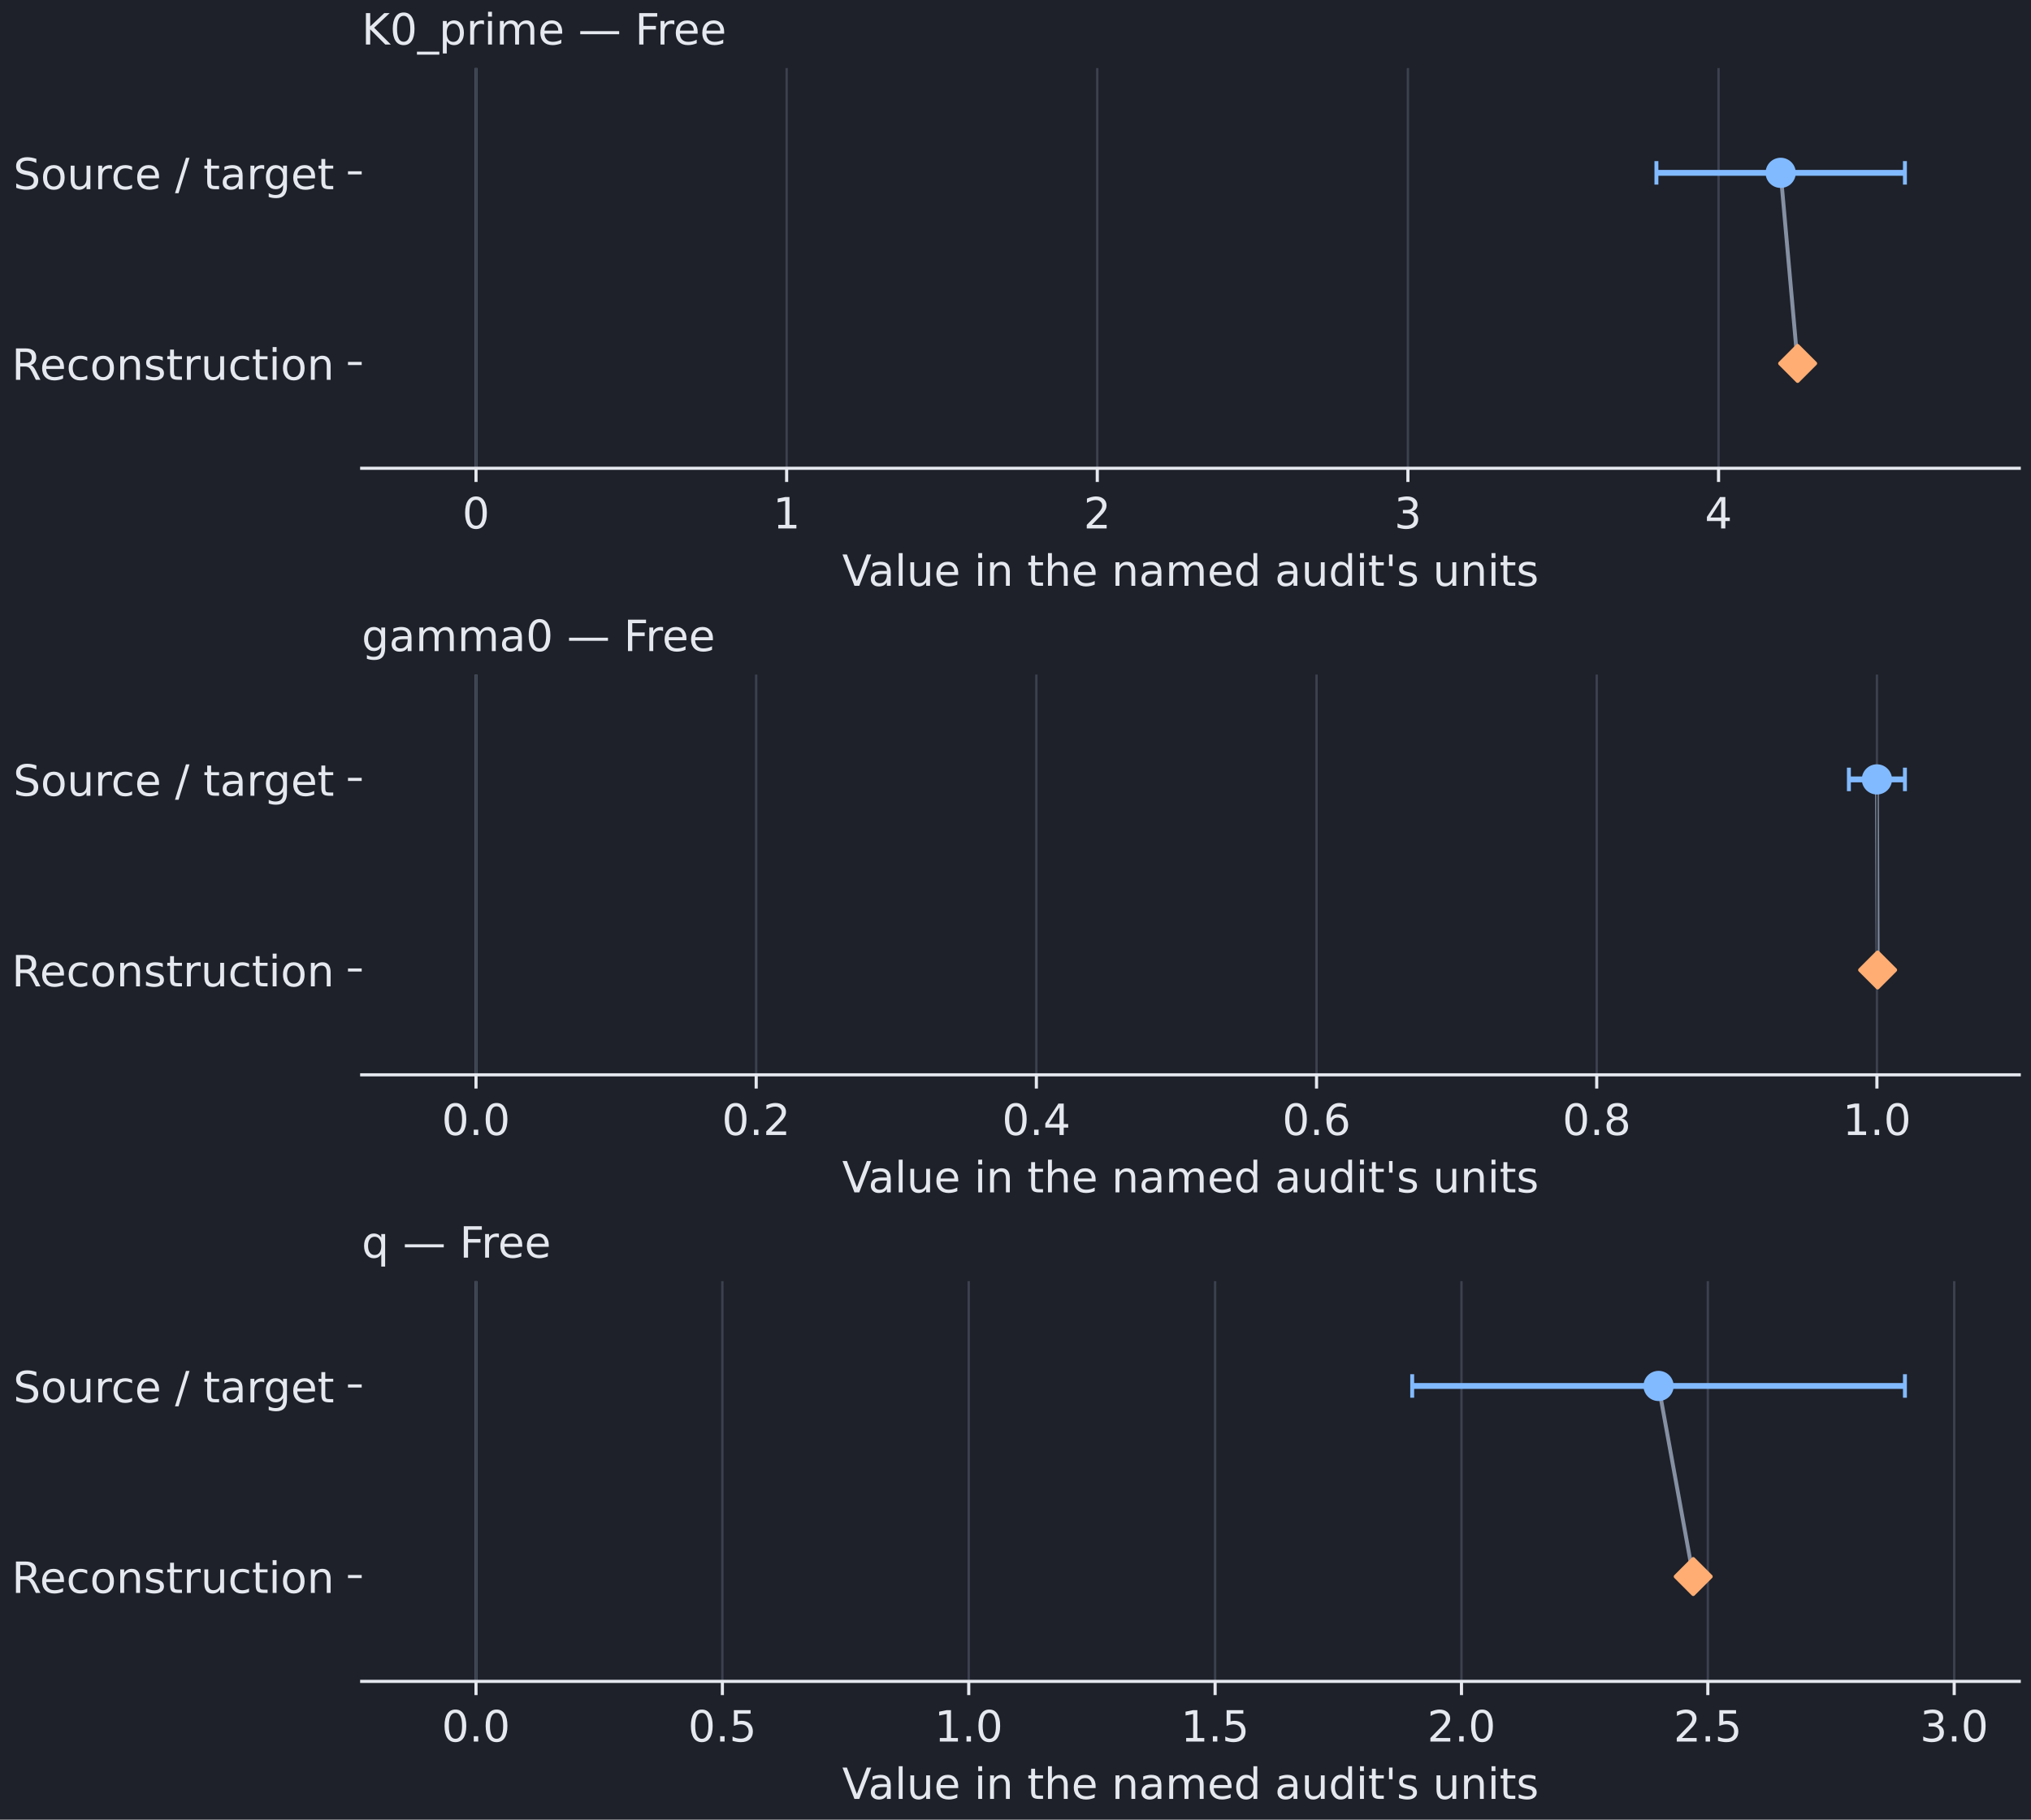
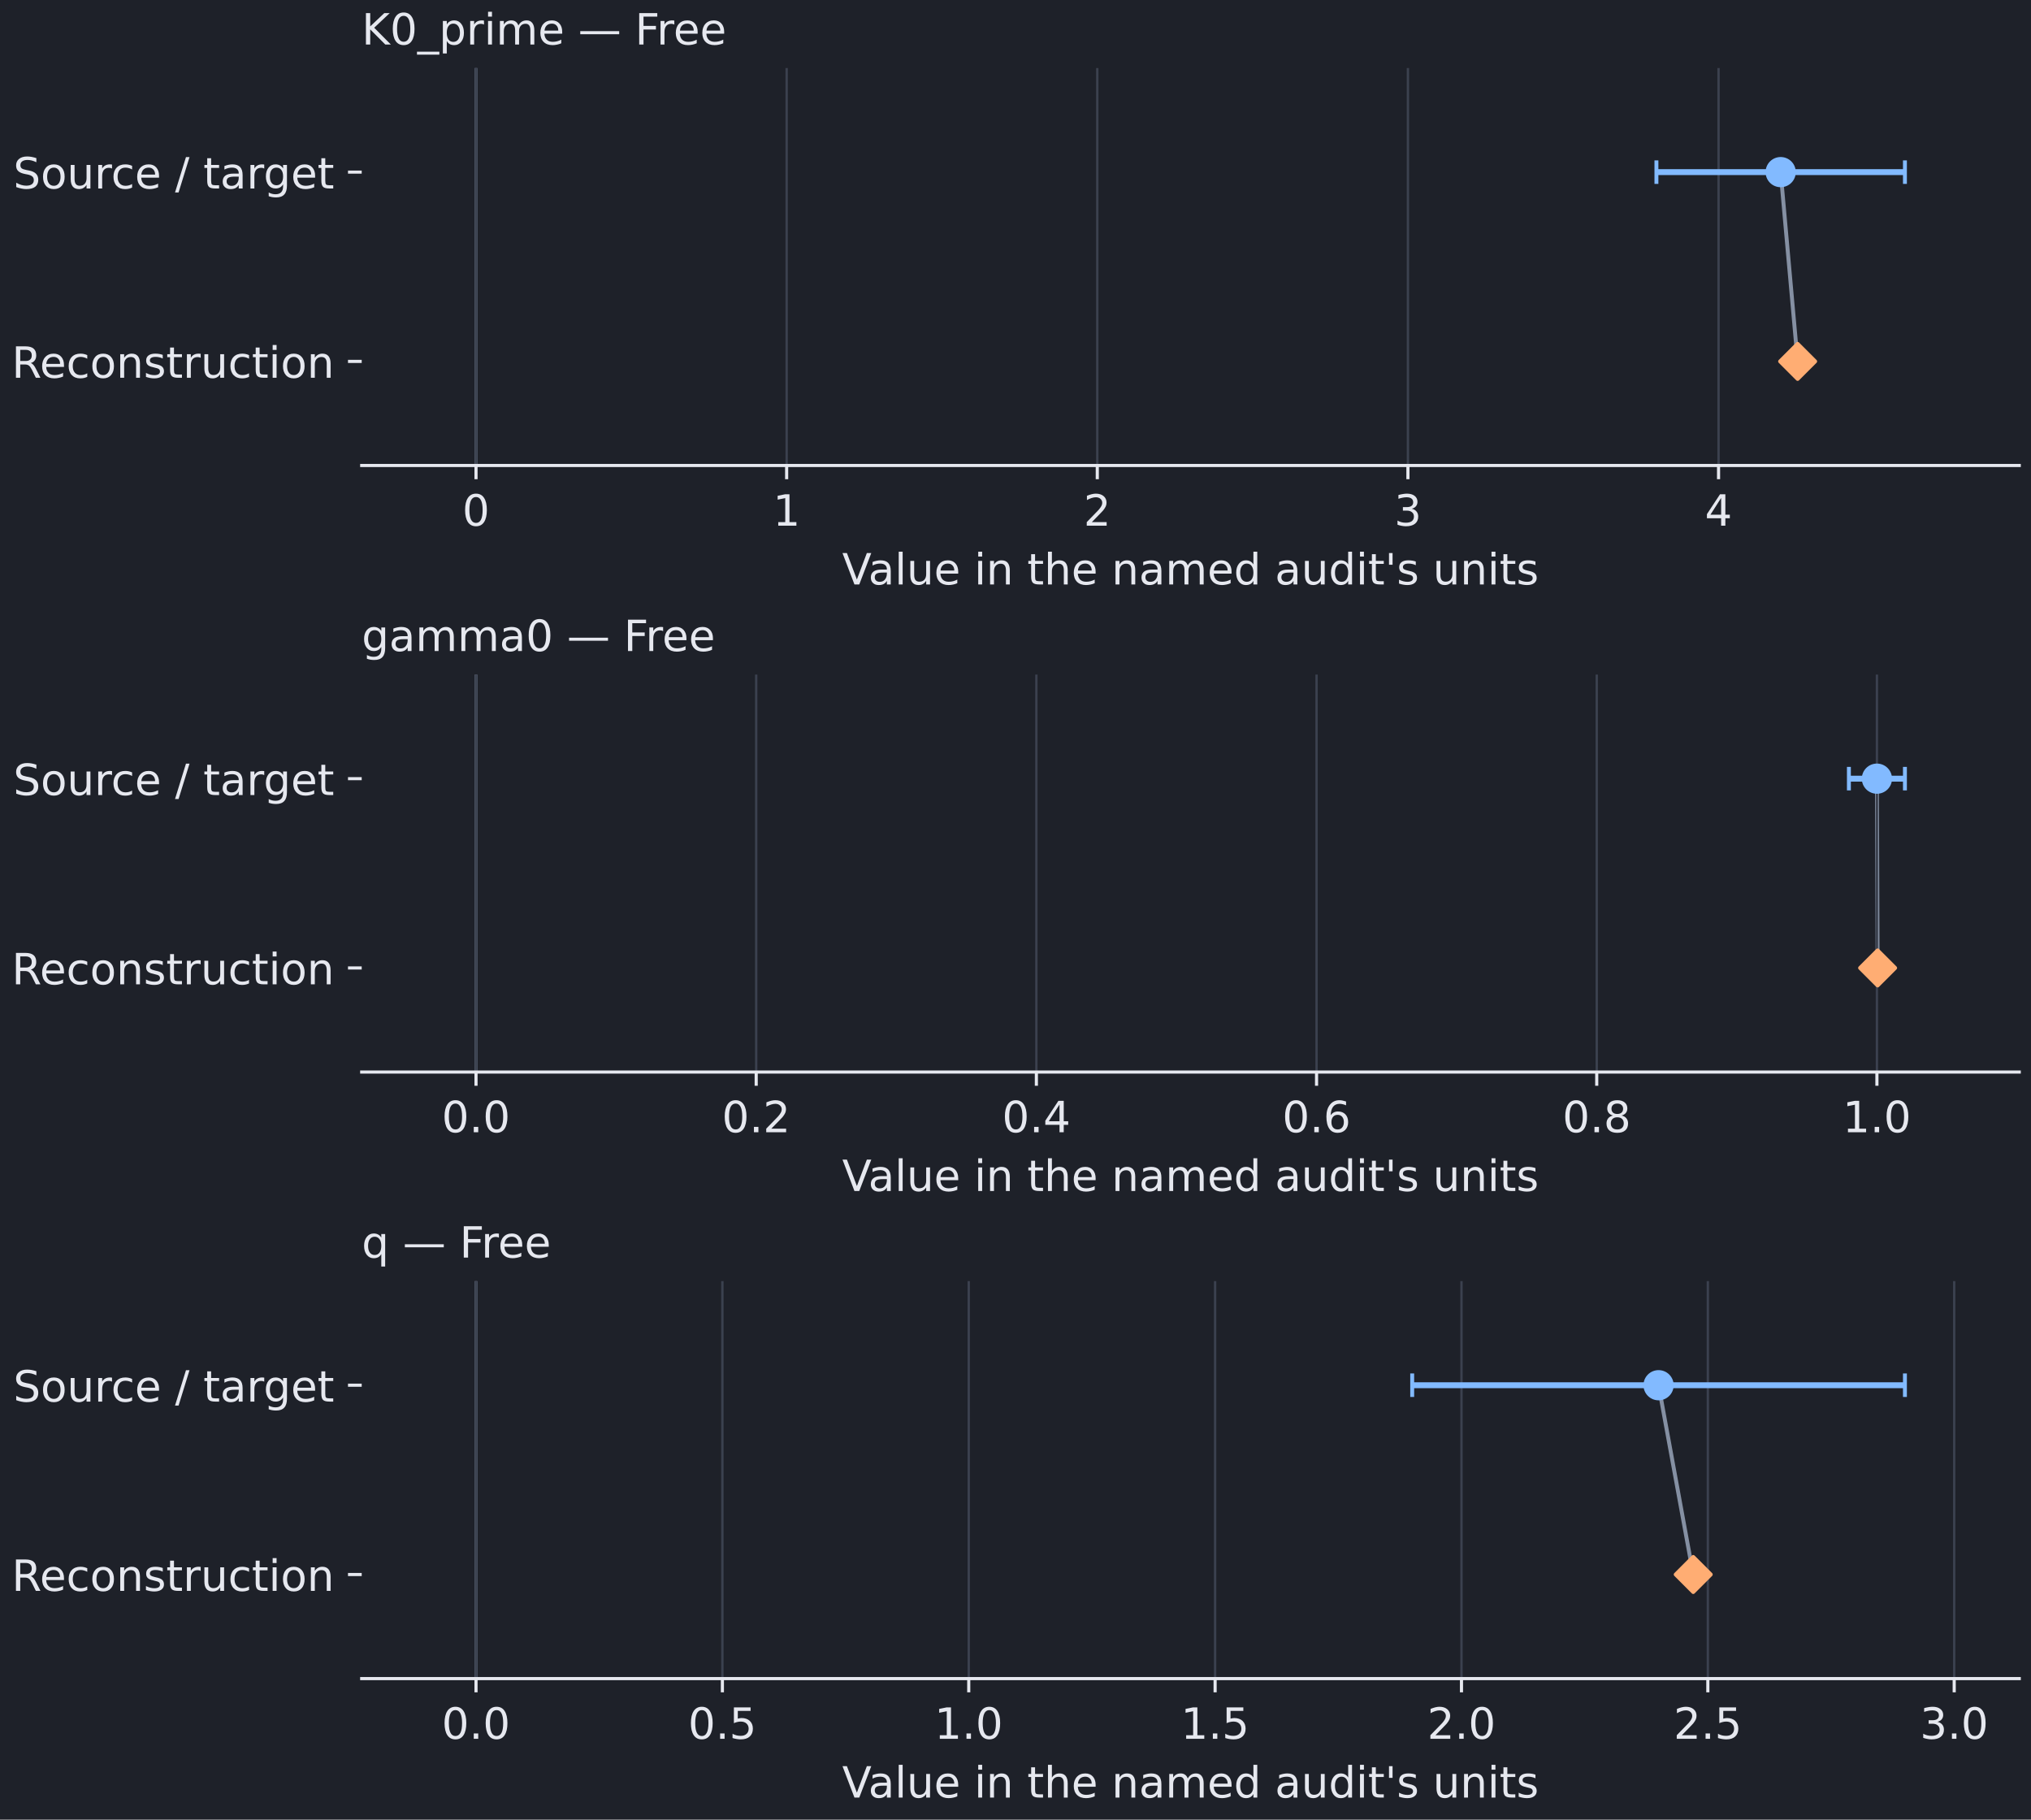
<svg xmlns="http://www.w3.org/2000/svg" xmlns:xlink="http://www.w3.org/1999/xlink" width="518.4pt" height="464.4pt" viewBox="0 0 518.4 464.4" version="1.1">
  <defs>
    <style type="text/css">*{stroke-linejoin: round; stroke-linecap: butt}</style>
    <style type="text/css">text { fill: #e6e8ef; }</style>
  </defs>
  <g id="figure_1">
    <g id="patch_1">
      <path d="M 0 464.4 L 518.4 464.4 L 518.4 0 L 0 0 z " style="fill: #1e2129" />
    </g>
    <g id="axes_1">
      <g id="patch_2">
-         <path d="M 92.321 119.508 L 515.4 119.508 L 515.4 17.359 L 92.321 17.359 z " style="fill: #1e2129" />
+         <path d="M 92.323 118.799 L 515.4 118.799 L 515.4 17.359 L 92.323 17.359 z " style="fill: #1e2129" />
      </g>
      <g id="line2d_1">
-         <path d="M 121.499 119.508 L 121.499 17.359 " clip-path="url(#p881a610187)" style="fill: none; stroke: #687486; stroke-width: 0.7; stroke-linecap: square" />
+         <path d="M 121.501 118.799 L 121.501 17.359 " clip-path="url(#p4411ebc7ee)" style="fill: none; stroke: #687486; stroke-width: 0.7; stroke-linecap: square" />
      </g>
      <g id="line2d_2">
-         <path d="M 454.507 44.112 L 458.834 92.754 " clip-path="url(#p881a610187)" style="fill: none; stroke: #8590a3; stroke-linecap: square" />
+         <path d="M 454.507 43.926 L 458.834 92.232 " clip-path="url(#p4411ebc7ee)" style="fill: none; stroke: #8590a3; stroke-linecap: square" />
      </g>
      <g id="matplotlib.axis_1">
        <g id="xtick_1">
          <g id="line2d_3">
-             <path d="M 121.499 119.508 L 121.499 17.359 " clip-path="url(#p881a610187)" style="fill: none; stroke: #3b414f; stroke-width: 0.6; stroke-linecap: square" />
+             <path d="M 121.501 118.799 L 121.501 17.359 " clip-path="url(#p4411ebc7ee)" style="fill: none; stroke: #3b414f; stroke-width: 0.6; stroke-linecap: square" />
          </g>
          <g id="line2d_4">
            <defs>
              <path id="mb45e14ee2d" d="M 0 0 L 0 3.5 " style="stroke: #e6e8ef; stroke-width: 0.8" />
            </defs>
            <g>
-               <use xlink:href="#mb45e14ee2d" x="121.499" y="119.508" style="stroke: #e6e8ef; stroke-width: 0.8" />
+               <use xlink:href="#mb45e14ee2d" x="121.501" y="118.799" style="stroke: #e6e8ef; stroke-width: 0.8" />
            </g>
          </g>
          <g id="text_1">
-             <text style="font: 11px 'DejaVu Sans', Arial, sans-serif; text-anchor: middle" x="121.499" y="134.866" transform="rotate(-0 121.4993 134.8662)">0</text>
+             <text style="font-size: 11px; font-family: 'DejaVu Sans', Arial, sans-serif; text-anchor: middle" x="121.501" y="134.157" transform="rotate(-0 121.5009 134.1569)">0</text>
          </g>
        </g>
        <g id="xtick_2">
          <g id="line2d_5">
-             <path d="M 200.787 119.508 L 200.787 17.359 " clip-path="url(#p881a610187)" style="fill: none; stroke: #3b414f; stroke-width: 0.6; stroke-linecap: square" />
+             <path d="M 200.788 118.799 L 200.788 17.359 " clip-path="url(#p4411ebc7ee)" style="fill: none; stroke: #3b414f; stroke-width: 0.6; stroke-linecap: square" />
          </g>
          <g id="line2d_6">
            <g>
-               <use xlink:href="#mb45e14ee2d" x="200.787" y="119.508" style="stroke: #e6e8ef; stroke-width: 0.8" />
+               <use xlink:href="#mb45e14ee2d" x="200.788" y="118.799" style="stroke: #e6e8ef; stroke-width: 0.8" />
            </g>
          </g>
          <g id="text_2">
-             <text style="font: 11px 'DejaVu Sans', Arial, sans-serif; text-anchor: middle" x="200.787" y="134.866" transform="rotate(-0 200.7868 134.8662)">1</text>
+             <text style="font-size: 11px; font-family: 'DejaVu Sans', Arial, sans-serif; text-anchor: middle" x="200.788" y="134.157" transform="rotate(-0 200.7881 134.1569)">1</text>
          </g>
        </g>
        <g id="xtick_3">
          <g id="line2d_7">
-             <path d="M 280.074 119.508 L 280.074 17.359 " clip-path="url(#p881a610187)" style="fill: none; stroke: #3b414f; stroke-width: 0.6; stroke-linecap: square" />
+             <path d="M 280.075 118.799 L 280.075 17.359 " clip-path="url(#p4411ebc7ee)" style="fill: none; stroke: #3b414f; stroke-width: 0.6; stroke-linecap: square" />
          </g>
          <g id="line2d_8">
            <g>
-               <use xlink:href="#mb45e14ee2d" x="280.074" y="119.508" style="stroke: #e6e8ef; stroke-width: 0.8" />
+               <use xlink:href="#mb45e14ee2d" x="280.075" y="118.799" style="stroke: #e6e8ef; stroke-width: 0.8" />
            </g>
          </g>
          <g id="text_3">
-             <text style="font: 11px 'DejaVu Sans', Arial, sans-serif; text-anchor: middle" x="280.074" y="134.866" transform="rotate(-0 280.0744 134.8662)">2</text>
+             <text style="font-size: 11px; font-family: 'DejaVu Sans', Arial, sans-serif; text-anchor: middle" x="280.075" y="134.157" transform="rotate(-0 280.0753 134.1569)">2</text>
          </g>
        </g>
        <g id="xtick_4">
          <g id="line2d_9">
-             <path d="M 359.362 119.508 L 359.362 17.359 " clip-path="url(#p881a610187)" style="fill: none; stroke: #3b414f; stroke-width: 0.6; stroke-linecap: square" />
+             <path d="M 359.363 118.799 L 359.363 17.359 " clip-path="url(#p4411ebc7ee)" style="fill: none; stroke: #3b414f; stroke-width: 0.6; stroke-linecap: square" />
          </g>
          <g id="line2d_10">
            <g>
-               <use xlink:href="#mb45e14ee2d" x="359.362" y="119.508" style="stroke: #e6e8ef; stroke-width: 0.8" />
+               <use xlink:href="#mb45e14ee2d" x="359.363" y="118.799" style="stroke: #e6e8ef; stroke-width: 0.8" />
            </g>
          </g>
          <g id="text_4">
-             <text style="font: 11px 'DejaVu Sans', Arial, sans-serif; text-anchor: middle" x="359.362" y="134.866" transform="rotate(-0 359.3619 134.8662)">3</text>
+             <text style="font-size: 11px; font-family: 'DejaVu Sans', Arial, sans-serif; text-anchor: middle" x="359.363" y="134.157" transform="rotate(-0 359.3625 134.1569)">3</text>
          </g>
        </g>
        <g id="xtick_5">
          <g id="line2d_11">
-             <path d="M 438.649 119.508 L 438.649 17.359 " clip-path="url(#p881a610187)" style="fill: none; stroke: #3b414f; stroke-width: 0.6; stroke-linecap: square" />
+             <path d="M 438.65 118.799 L 438.65 17.359 " clip-path="url(#p4411ebc7ee)" style="fill: none; stroke: #3b414f; stroke-width: 0.6; stroke-linecap: square" />
          </g>
          <g id="line2d_12">
            <g>
-               <use xlink:href="#mb45e14ee2d" x="438.649" y="119.508" style="stroke: #e6e8ef; stroke-width: 0.8" />
+               <use xlink:href="#mb45e14ee2d" x="438.65" y="118.799" style="stroke: #e6e8ef; stroke-width: 0.8" />
            </g>
          </g>
          <g id="text_5">
-             <text style="font: 11px 'DejaVu Sans', Arial, sans-serif; text-anchor: middle" x="438.649" y="134.866" transform="rotate(-0 438.6494 134.8662)">4</text>
+             <text style="font-size: 11px; font-family: 'DejaVu Sans', Arial, sans-serif; text-anchor: middle" x="438.65" y="134.157" transform="rotate(-0 438.6497 134.1569)">4</text>
          </g>
        </g>
        <g id="text_6">
-           <text style="font: 11px 'DejaVu Sans', Arial, sans-serif; text-anchor: middle" x="303.861" y="149.512" transform="rotate(-0 303.8606 149.5121)">Value in the named audit's units</text>
+           <text style="font-size: 11px; font-family: 'DejaVu Sans', Arial, sans-serif; text-anchor: middle" x="303.861" y="149.158" transform="rotate(-0 303.8615 149.1578)">Value in the named audit's units</text>
        </g>
      </g>
      <g id="matplotlib.axis_2">
        <g id="ytick_1">
          <g id="line2d_13">
            <defs>
              <path id="m7f30f8d901" d="M 0 0 L -3.5 0 " style="stroke: #e6e8ef; stroke-width: 0.8" />
            </defs>
            <g>
-               <use xlink:href="#m7f30f8d901" x="92.321" y="92.754" style="stroke: #e6e8ef; stroke-width: 0.8" />
+               <use xlink:href="#m7f30f8d901" x="92.323" y="92.232" style="stroke: #e6e8ef; stroke-width: 0.8" />
            </g>
          </g>
          <g id="text_7">
-             <text style="font: 11px 'DejaVu Sans', Arial, sans-serif; text-anchor: end" x="85.321" y="96.934" transform="rotate(-0 85.32149 96.93362)">Reconstruction</text>
+             <text style="font-size: 11px; font-family: 'DejaVu Sans', Arial, sans-serif; text-anchor: end" x="85.323" y="96.411" transform="rotate(-0 85.32321 96.41075)">Reconstruction</text>
          </g>
        </g>
        <g id="ytick_2">
          <g id="line2d_14">
            <g>
-               <use xlink:href="#m7f30f8d901" x="92.321" y="44.112" style="stroke: #e6e8ef; stroke-width: 0.8" />
+               <use xlink:href="#m7f30f8d901" x="92.323" y="43.926" style="stroke: #e6e8ef; stroke-width: 0.8" />
            </g>
          </g>
          <g id="text_8">
-             <text style="font: 11px 'DejaVu Sans', Arial, sans-serif; text-anchor: end" x="85.321" y="48.291" transform="rotate(-0 85.32149 48.29107)">Source / target</text>
+             <text style="font-size: 11px; font-family: 'DejaVu Sans', Arial, sans-serif; text-anchor: end" x="85.323" y="48.105" transform="rotate(-0 85.32321 48.1051)">Source / target</text>
          </g>
        </g>
      </g>
      <g id="PathCollection_1">
        <defs>
          <path id="m5b1aaaca44" d="M 0 3.354 C 0.89 3.354 1.743 3.001 2.372 2.372 C 3.001 1.743 3.354 0.89 3.354 0 C 3.354 -0.89 3.001 -1.743 2.372 -2.372 C 1.743 -3.001 0.89 -3.354 0 -3.354 C -0.89 -3.354 -1.743 -3.001 -2.372 -2.372 C -3.001 -1.743 -3.354 -0.89 -3.354 0 C -3.354 0.89 -3.001 1.743 -2.372 2.372 C -1.743 3.001 -0.89 3.354 0 3.354 z " style="stroke: #82baff" />
        </defs>
-         <g clip-path="url(#p881a610187)">
-           <use xlink:href="#m5b1aaaca44" x="454.507" y="44.112" style="fill: #82baff; stroke: #82baff" />
+         <g clip-path="url(#p4411ebc7ee)">
+           <use xlink:href="#m5b1aaaca44" x="454.507" y="43.926" style="fill: #82baff; stroke: #82baff" />
        </g>
      </g>
      <g id="PathCollection_2">
        <defs>
          <path id="m79c71298e6" d="M -0 4.472 L 4.472 0 L 0 -4.472 L -4.472 -0 z " style="stroke: #ffad73" />
        </defs>
-         <g clip-path="url(#p881a610187)">
-           <use xlink:href="#m79c71298e6" x="458.834" y="92.754" style="fill: #ffad73; stroke: #ffad73" />
+         <g clip-path="url(#p4411ebc7ee)">
+           <use xlink:href="#m79c71298e6" x="458.834" y="92.232" style="fill: #ffad73; stroke: #ffad73" />
        </g>
      </g>
      <g id="LineCollection_1">
-         <path d="M 422.792 44.112 L 486.222 44.112 " clip-path="url(#p881a610187)" style="fill: none; stroke: #82baff; stroke-width: 1.5" />
+         <path d="M 422.792 43.926 L 486.222 43.926 " clip-path="url(#p4411ebc7ee)" style="fill: none; stroke: #82baff; stroke-width: 1.5" />
      </g>
      <g id="line2d_15">
        <defs>
          <path id="m002537e231" d="M 0 3 L 0 -3 " style="stroke: #82baff" />
        </defs>
-         <g clip-path="url(#p881a610187)">
-           <use xlink:href="#m002537e231" x="422.792" y="44.112" style="fill: #82baff; stroke: #82baff" />
+         <g clip-path="url(#p4411ebc7ee)">
+           <use xlink:href="#m002537e231" x="422.792" y="43.926" style="fill: #82baff; stroke: #82baff" />
        </g>
      </g>
      <g id="line2d_16">
-         <g clip-path="url(#p881a610187)">
-           <use xlink:href="#m002537e231" x="486.222" y="44.112" style="fill: #82baff; stroke: #82baff" />
+         <g clip-path="url(#p4411ebc7ee)">
+           <use xlink:href="#m002537e231" x="486.222" y="43.926" style="fill: #82baff; stroke: #82baff" />
        </g>
      </g>
      <g id="patch_3">
-         <path d="M 92.321 119.508 L 515.4 119.508 " style="fill: none; stroke: #e6e8ef; stroke-width: 0.8; stroke-linejoin: miter; stroke-linecap: square" />
+         <path d="M 92.323 118.799 L 515.4 118.799 " style="fill: none; stroke: #e6e8ef; stroke-width: 0.8; stroke-linejoin: miter; stroke-linecap: square" />
      </g>
      <g id="text_9">
-         <text style="font: 11px 'DejaVu Sans', Arial, sans-serif; text-anchor: start" x="92.321" y="11.359" transform="rotate(-0 92.32149 11.35852)">K0_prime — Free</text>
+         <text style="font-size: 11px; font-family: 'DejaVu Sans', Arial, sans-serif; text-anchor: start" x="92.323" y="11.359" transform="rotate(-0 92.32321 11.35852)">K0_prime — Free</text>
      </g>
    </g>
    <g id="axes_2">
      <g id="patch_4">
-         <path d="M 92.321 274.308 L 515.4 274.308 L 515.4 172.159 L 92.321 172.159 z " style="fill: #1e2129" />
+         <path d="M 92.323 273.599 L 515.4 273.599 L 515.4 172.158 L 92.323 172.158 z " style="fill: #1e2129" />
      </g>
      <g id="line2d_17">
-         <path d="M 121.499 274.308 L 121.499 172.159 " clip-path="url(#p8bce2dddd9)" style="fill: none; stroke: #687486; stroke-width: 0.7; stroke-linecap: square" />
+         <path d="M 121.501 273.599 L 121.501 172.158 " clip-path="url(#pc81dabed47)" style="fill: none; stroke: #687486; stroke-width: 0.7; stroke-linecap: square" />
      </g>
      <g id="line2d_18">
-         <path d="M 479.071 198.912 L 479.25 247.554 " clip-path="url(#p8bce2dddd9)" style="fill: none; stroke: #8590a3; stroke-linecap: square" />
+         <path d="M 479.071 198.726 L 479.25 247.031 " clip-path="url(#pc81dabed47)" style="fill: none; stroke: #8590a3; stroke-linecap: square" />
      </g>
      <g id="matplotlib.axis_3">
        <g id="xtick_6">
          <g id="line2d_19">
-             <path d="M 121.499 274.308 L 121.499 172.159 " clip-path="url(#p8bce2dddd9)" style="fill: none; stroke: #3b414f; stroke-width: 0.6; stroke-linecap: square" />
+             <path d="M 121.501 273.599 L 121.501 172.158 " clip-path="url(#pc81dabed47)" style="fill: none; stroke: #3b414f; stroke-width: 0.6; stroke-linecap: square" />
          </g>
          <g id="line2d_20">
            <g>
-               <use xlink:href="#mb45e14ee2d" x="121.499" y="274.308" style="stroke: #e6e8ef; stroke-width: 0.8" />
+               <use xlink:href="#mb45e14ee2d" x="121.501" y="273.599" style="stroke: #e6e8ef; stroke-width: 0.8" />
            </g>
          </g>
          <g id="text_10">
-             <text style="font: 11px 'DejaVu Sans', Arial, sans-serif; text-anchor: middle" x="121.499" y="289.666" transform="rotate(-0 121.4993 289.6662)">0.0</text>
+             <text style="font-size: 11px; font-family: 'DejaVu Sans', Arial, sans-serif; text-anchor: middle" x="121.501" y="288.957" transform="rotate(-0 121.5009 288.9566)">0.0</text>
          </g>
        </g>
        <g id="xtick_7">
          <g id="line2d_21">
-             <path d="M 193.014 274.308 L 193.014 172.159 " clip-path="url(#p8bce2dddd9)" style="fill: none; stroke: #3b414f; stroke-width: 0.6; stroke-linecap: square" />
+             <path d="M 193.015 273.599 L 193.015 172.158 " clip-path="url(#pc81dabed47)" style="fill: none; stroke: #3b414f; stroke-width: 0.6; stroke-linecap: square" />
          </g>
          <g id="line2d_22">
            <g>
-               <use xlink:href="#mb45e14ee2d" x="193.014" y="274.308" style="stroke: #e6e8ef; stroke-width: 0.8" />
+               <use xlink:href="#mb45e14ee2d" x="193.015" y="273.599" style="stroke: #e6e8ef; stroke-width: 0.8" />
            </g>
          </g>
          <g id="text_11">
-             <text style="font: 11px 'DejaVu Sans', Arial, sans-serif; text-anchor: middle" x="193.014" y="289.666" transform="rotate(-0 193.0135 289.6662)">0.2</text>
+             <text style="font-size: 11px; font-family: 'DejaVu Sans', Arial, sans-serif; text-anchor: middle" x="193.015" y="288.957" transform="rotate(-0 193.0149 288.9566)">0.2</text>
          </g>
        </g>
        <g id="xtick_8">
          <g id="line2d_23">
-             <path d="M 264.528 274.308 L 264.528 172.159 " clip-path="url(#p8bce2dddd9)" style="fill: none; stroke: #3b414f; stroke-width: 0.6; stroke-linecap: square" />
+             <path d="M 264.529 273.599 L 264.529 172.158 " clip-path="url(#pc81dabed47)" style="fill: none; stroke: #3b414f; stroke-width: 0.6; stroke-linecap: square" />
          </g>
          <g id="line2d_24">
            <g>
-               <use xlink:href="#mb45e14ee2d" x="264.528" y="274.308" style="stroke: #e6e8ef; stroke-width: 0.8" />
+               <use xlink:href="#mb45e14ee2d" x="264.529" y="273.599" style="stroke: #e6e8ef; stroke-width: 0.8" />
            </g>
          </g>
          <g id="text_12">
-             <text style="font: 11px 'DejaVu Sans', Arial, sans-serif; text-anchor: middle" x="264.528" y="289.666" transform="rotate(-0 264.5278 289.6662)">0.4</text>
+             <text style="font-size: 11px; font-family: 'DejaVu Sans', Arial, sans-serif; text-anchor: middle" x="264.529" y="288.957" transform="rotate(-0 264.5288 288.9566)">0.4</text>
          </g>
        </g>
        <g id="xtick_9">
          <g id="line2d_25">
-             <path d="M 336.042 274.308 L 336.042 172.159 " clip-path="url(#p8bce2dddd9)" style="fill: none; stroke: #3b414f; stroke-width: 0.6; stroke-linecap: square" />
+             <path d="M 336.043 273.599 L 336.043 172.158 " clip-path="url(#pc81dabed47)" style="fill: none; stroke: #3b414f; stroke-width: 0.6; stroke-linecap: square" />
          </g>
          <g id="line2d_26">
            <g>
-               <use xlink:href="#mb45e14ee2d" x="336.042" y="274.308" style="stroke: #e6e8ef; stroke-width: 0.8" />
+               <use xlink:href="#mb45e14ee2d" x="336.043" y="273.599" style="stroke: #e6e8ef; stroke-width: 0.8" />
            </g>
          </g>
          <g id="text_13">
-             <text style="font: 11px 'DejaVu Sans', Arial, sans-serif; text-anchor: middle" x="336.042" y="289.666" transform="rotate(-0 336.042 289.6662)">0.6</text>
+             <text style="font-size: 11px; font-family: 'DejaVu Sans', Arial, sans-serif; text-anchor: middle" x="336.043" y="288.957" transform="rotate(-0 336.0428 288.9566)">0.6</text>
          </g>
        </g>
        <g id="xtick_10">
          <g id="line2d_27">
-             <path d="M 407.556 274.308 L 407.556 172.159 " clip-path="url(#p8bce2dddd9)" style="fill: none; stroke: #3b414f; stroke-width: 0.6; stroke-linecap: square" />
+             <path d="M 407.557 273.599 L 407.557 172.158 " clip-path="url(#pc81dabed47)" style="fill: none; stroke: #3b414f; stroke-width: 0.6; stroke-linecap: square" />
          </g>
          <g id="line2d_28">
            <g>
-               <use xlink:href="#mb45e14ee2d" x="407.556" y="274.308" style="stroke: #e6e8ef; stroke-width: 0.8" />
+               <use xlink:href="#mb45e14ee2d" x="407.557" y="273.599" style="stroke: #e6e8ef; stroke-width: 0.8" />
            </g>
          </g>
          <g id="text_14">
-             <text style="font: 11px 'DejaVu Sans', Arial, sans-serif; text-anchor: middle" x="407.556" y="289.666" transform="rotate(-0 407.5563 289.6662)">0.8</text>
+             <text style="font-size: 11px; font-family: 'DejaVu Sans', Arial, sans-serif; text-anchor: middle" x="407.557" y="288.957" transform="rotate(-0 407.5567 288.9566)">0.8</text>
          </g>
        </g>
        <g id="xtick_11">
          <g id="line2d_29">
-             <path d="M 479.071 274.308 L 479.071 172.159 " clip-path="url(#p8bce2dddd9)" style="fill: none; stroke: #3b414f; stroke-width: 0.6; stroke-linecap: square" />
+             <path d="M 479.071 273.599 L 479.071 172.158 " clip-path="url(#pc81dabed47)" style="fill: none; stroke: #3b414f; stroke-width: 0.6; stroke-linecap: square" />
          </g>
          <g id="line2d_30">
            <g>
-               <use xlink:href="#mb45e14ee2d" x="479.071" y="274.308" style="stroke: #e6e8ef; stroke-width: 0.8" />
+               <use xlink:href="#mb45e14ee2d" x="479.071" y="273.599" style="stroke: #e6e8ef; stroke-width: 0.8" />
            </g>
          </g>
          <g id="text_15">
-             <text style="font: 11px 'DejaVu Sans', Arial, sans-serif; text-anchor: middle" x="479.071" y="289.666" transform="rotate(-0 479.0705 289.6662)">1.0</text>
+             <text style="font-size: 11px; font-family: 'DejaVu Sans', Arial, sans-serif; text-anchor: middle" x="479.071" y="288.957" transform="rotate(-0 479.0707 288.9566)">1.0</text>
          </g>
        </g>
        <g id="text_16">
-           <text style="font: 11px 'DejaVu Sans', Arial, sans-serif; text-anchor: middle" x="303.861" y="304.312" transform="rotate(-0 303.8606 304.3121)">Value in the named audit's units</text>
+           <text style="font-size: 11px; font-family: 'DejaVu Sans', Arial, sans-serif; text-anchor: middle" x="303.861" y="303.957" transform="rotate(-0 303.8615 303.9575)">Value in the named audit's units</text>
        </g>
      </g>
      <g id="matplotlib.axis_4">
        <g id="ytick_3">
          <g id="line2d_31">
            <g>
-               <use xlink:href="#m7f30f8d901" x="92.321" y="247.554" style="stroke: #e6e8ef; stroke-width: 0.8" />
+               <use xlink:href="#m7f30f8d901" x="92.323" y="247.031" style="stroke: #e6e8ef; stroke-width: 0.8" />
            </g>
          </g>
          <g id="text_17">
-             <text style="font: 11px 'DejaVu Sans', Arial, sans-serif; text-anchor: end" x="85.321" y="251.734" transform="rotate(-0 85.32149 251.7336)">Reconstruction</text>
+             <text style="font-size: 11px; font-family: 'DejaVu Sans', Arial, sans-serif; text-anchor: end" x="85.323" y="251.21" transform="rotate(-0 85.32321 251.2105)">Reconstruction</text>
          </g>
        </g>
        <g id="ytick_4">
          <g id="line2d_32">
            <g>
-               <use xlink:href="#m7f30f8d901" x="92.321" y="198.912" style="stroke: #e6e8ef; stroke-width: 0.8" />
+               <use xlink:href="#m7f30f8d901" x="92.323" y="198.726" style="stroke: #e6e8ef; stroke-width: 0.8" />
            </g>
          </g>
          <g id="text_18">
-             <text style="font: 11px 'DejaVu Sans', Arial, sans-serif; text-anchor: end" x="85.321" y="203.091" transform="rotate(-0 85.32149 203.0911)">Source / target</text>
+             <text style="font-size: 11px; font-family: 'DejaVu Sans', Arial, sans-serif; text-anchor: end" x="85.323" y="202.905" transform="rotate(-0 85.32321 202.9048)">Source / target</text>
          </g>
        </g>
      </g>
      <g id="PathCollection_3">
-         <g clip-path="url(#p8bce2dddd9)">
-           <use xlink:href="#m5b1aaaca44" x="479.071" y="198.912" style="fill: #82baff; stroke: #82baff" />
+         <g clip-path="url(#pc81dabed47)">
+           <use xlink:href="#m5b1aaaca44" x="479.071" y="198.726" style="fill: #82baff; stroke: #82baff" />
        </g>
      </g>
      <g id="PathCollection_4">
-         <g clip-path="url(#p8bce2dddd9)">
-           <use xlink:href="#m79c71298e6" x="479.25" y="247.554" style="fill: #ffad73; stroke: #ffad73" />
+         <g clip-path="url(#pc81dabed47)">
+           <use xlink:href="#m79c71298e6" x="479.25" y="247.031" style="fill: #ffad73; stroke: #ffad73" />
        </g>
      </g>
      <g id="LineCollection_2">
-         <path d="M 471.919 198.912 L 486.222 198.912 " clip-path="url(#p8bce2dddd9)" style="fill: none; stroke: #82baff; stroke-width: 1.5" />
+         <path d="M 471.919 198.726 L 486.222 198.726 " clip-path="url(#pc81dabed47)" style="fill: none; stroke: #82baff; stroke-width: 1.5" />
      </g>
      <g id="line2d_33">
-         <g clip-path="url(#p8bce2dddd9)">
-           <use xlink:href="#m002537e231" x="471.919" y="198.912" style="fill: #82baff; stroke: #82baff" />
+         <g clip-path="url(#pc81dabed47)">
+           <use xlink:href="#m002537e231" x="471.919" y="198.726" style="fill: #82baff; stroke: #82baff" />
        </g>
      </g>
      <g id="line2d_34">
-         <g clip-path="url(#p8bce2dddd9)">
-           <use xlink:href="#m002537e231" x="486.222" y="198.912" style="fill: #82baff; stroke: #82baff" />
+         <g clip-path="url(#pc81dabed47)">
+           <use xlink:href="#m002537e231" x="486.222" y="198.726" style="fill: #82baff; stroke: #82baff" />
        </g>
      </g>
      <g id="patch_5">
-         <path d="M 92.321 274.308 L 515.4 274.308 " style="fill: none; stroke: #e6e8ef; stroke-width: 0.8; stroke-linejoin: miter; stroke-linecap: square" />
+         <path d="M 92.323 273.599 L 515.4 273.599 " style="fill: none; stroke: #e6e8ef; stroke-width: 0.8; stroke-linejoin: miter; stroke-linecap: square" />
      </g>
      <g id="text_19">
-         <text style="font: 11px 'DejaVu Sans', Arial, sans-serif; text-anchor: start" x="92.321" y="166.159" transform="rotate(-0 92.32149 166.1585)">gamma0 — Free</text>
+         <text style="font-size: 11px; font-family: 'DejaVu Sans', Arial, sans-serif; text-anchor: start" x="92.323" y="166.158" transform="rotate(-0 92.32321 166.1582)">gamma0 — Free</text>
      </g>
    </g>
    <g id="axes_3">
      <g id="patch_6">
-         <path d="M 92.321 429.108 L 515.4 429.108 L 515.4 326.959 L 92.321 326.959 z " style="fill: #1e2129" />
+         <path d="M 92.323 428.399 L 515.4 428.399 L 515.4 326.958 L 92.323 326.958 z " style="fill: #1e2129" />
      </g>
      <g id="line2d_35">
-         <path d="M 121.499 429.108 L 121.499 326.959 " clip-path="url(#p3969492e78)" style="fill: none; stroke: #687486; stroke-width: 0.7; stroke-linecap: square" />
+         <path d="M 121.501 428.399 L 121.501 326.958 " clip-path="url(#pb8ed904440)" style="fill: none; stroke: #687486; stroke-width: 0.7; stroke-linecap: square" />
      </g>
      <g id="line2d_36">
-         <path d="M 423.339 353.712 L 432.186 402.354 " clip-path="url(#p3969492e78)" style="fill: none; stroke: #8590a3; stroke-linecap: square" />
+         <path d="M 423.339 353.526 L 432.186 401.831 " clip-path="url(#pb8ed904440)" style="fill: none; stroke: #8590a3; stroke-linecap: square" />
      </g>
      <g id="matplotlib.axis_5">
        <g id="xtick_12">
          <g id="line2d_37">
-             <path d="M 121.499 429.108 L 121.499 326.959 " clip-path="url(#p3969492e78)" style="fill: none; stroke: #3b414f; stroke-width: 0.6; stroke-linecap: square" />
+             <path d="M 121.501 428.399 L 121.501 326.958 " clip-path="url(#pb8ed904440)" style="fill: none; stroke: #3b414f; stroke-width: 0.6; stroke-linecap: square" />
          </g>
          <g id="line2d_38">
            <g>
-               <use xlink:href="#mb45e14ee2d" x="121.499" y="429.108" style="stroke: #e6e8ef; stroke-width: 0.8" />
+               <use xlink:href="#mb45e14ee2d" x="121.501" y="428.399" style="stroke: #e6e8ef; stroke-width: 0.8" />
            </g>
          </g>
          <g id="text_20">
-             <text style="font: 11px 'DejaVu Sans', Arial, sans-serif; text-anchor: middle" x="121.499" y="444.466" transform="rotate(-0 121.4993 444.4662)">0.0</text>
+             <text style="font-size: 11px; font-family: 'DejaVu Sans', Arial, sans-serif; text-anchor: middle" x="121.501" y="443.756" transform="rotate(-0 121.5009 443.7563)">0.0</text>
          </g>
        </g>
        <g id="xtick_13">
          <g id="line2d_39">
-             <path d="M 184.383 429.108 L 184.383 326.959 " clip-path="url(#p3969492e78)" style="fill: none; stroke: #3b414f; stroke-width: 0.6; stroke-linecap: square" />
+             <path d="M 184.384 428.399 L 184.384 326.958 " clip-path="url(#pb8ed904440)" style="fill: none; stroke: #3b414f; stroke-width: 0.6; stroke-linecap: square" />
          </g>
          <g id="line2d_40">
            <g>
-               <use xlink:href="#mb45e14ee2d" x="184.383" y="429.108" style="stroke: #e6e8ef; stroke-width: 0.8" />
+               <use xlink:href="#mb45e14ee2d" x="184.384" y="428.399" style="stroke: #e6e8ef; stroke-width: 0.8" />
            </g>
          </g>
          <g id="text_21">
-             <text style="font: 11px 'DejaVu Sans', Arial, sans-serif; text-anchor: middle" x="184.383" y="444.466" transform="rotate(-0 184.3825 444.4662)">0.5</text>
+             <text style="font-size: 11px; font-family: 'DejaVu Sans', Arial, sans-serif; text-anchor: middle" x="184.384" y="443.756" transform="rotate(-0 184.3839 443.7563)">0.5</text>
          </g>
        </g>
        <g id="xtick_14">
          <g id="line2d_41">
-             <path d="M 247.266 429.108 L 247.266 326.959 " clip-path="url(#p3969492e78)" style="fill: none; stroke: #3b414f; stroke-width: 0.6; stroke-linecap: square" />
+             <path d="M 247.267 428.399 L 247.267 326.958 " clip-path="url(#pb8ed904440)" style="fill: none; stroke: #3b414f; stroke-width: 0.6; stroke-linecap: square" />
          </g>
          <g id="line2d_42">
            <g>
-               <use xlink:href="#mb45e14ee2d" x="247.266" y="429.108" style="stroke: #e6e8ef; stroke-width: 0.8" />
+               <use xlink:href="#mb45e14ee2d" x="247.267" y="428.399" style="stroke: #e6e8ef; stroke-width: 0.8" />
            </g>
          </g>
          <g id="text_22">
-             <text style="font: 11px 'DejaVu Sans', Arial, sans-serif; text-anchor: middle" x="247.266" y="444.466" transform="rotate(-0 247.2657 444.4662)">1.0</text>
+             <text style="font-size: 11px; font-family: 'DejaVu Sans', Arial, sans-serif; text-anchor: middle" x="247.267" y="443.756" transform="rotate(-0 247.2668 443.7563)">1.0</text>
          </g>
        </g>
        <g id="xtick_15">
          <g id="line2d_43">
-             <path d="M 310.149 429.108 L 310.149 326.959 " clip-path="url(#p3969492e78)" style="fill: none; stroke: #3b414f; stroke-width: 0.6; stroke-linecap: square" />
+             <path d="M 310.15 428.399 L 310.15 326.958 " clip-path="url(#pb8ed904440)" style="fill: none; stroke: #3b414f; stroke-width: 0.6; stroke-linecap: square" />
          </g>
          <g id="line2d_44">
            <g>
-               <use xlink:href="#mb45e14ee2d" x="310.149" y="429.108" style="stroke: #e6e8ef; stroke-width: 0.8" />
+               <use xlink:href="#mb45e14ee2d" x="310.15" y="428.399" style="stroke: #e6e8ef; stroke-width: 0.8" />
            </g>
          </g>
          <g id="text_23">
-             <text style="font: 11px 'DejaVu Sans', Arial, sans-serif; text-anchor: middle" x="310.149" y="444.466" transform="rotate(-0 310.1489 444.4662)">1.5</text>
+             <text style="font-size: 11px; font-family: 'DejaVu Sans', Arial, sans-serif; text-anchor: middle" x="310.15" y="443.756" transform="rotate(-0 310.1498 443.7563)">1.5</text>
          </g>
        </g>
        <g id="xtick_16">
          <g id="line2d_45">
-             <path d="M 373.032 429.108 L 373.032 326.959 " clip-path="url(#p3969492e78)" style="fill: none; stroke: #3b414f; stroke-width: 0.6; stroke-linecap: square" />
+             <path d="M 373.033 428.399 L 373.033 326.958 " clip-path="url(#pb8ed904440)" style="fill: none; stroke: #3b414f; stroke-width: 0.6; stroke-linecap: square" />
          </g>
          <g id="line2d_46">
            <g>
-               <use xlink:href="#mb45e14ee2d" x="373.032" y="429.108" style="stroke: #e6e8ef; stroke-width: 0.8" />
+               <use xlink:href="#mb45e14ee2d" x="373.033" y="428.399" style="stroke: #e6e8ef; stroke-width: 0.8" />
            </g>
          </g>
          <g id="text_24">
-             <text style="font: 11px 'DejaVu Sans', Arial, sans-serif; text-anchor: middle" x="373.032" y="444.466" transform="rotate(-0 373.0322 444.4662)">2.0</text>
+             <text style="font-size: 11px; font-family: 'DejaVu Sans', Arial, sans-serif; text-anchor: middle" x="373.033" y="443.756" transform="rotate(-0 373.0327 443.7563)">2.0</text>
          </g>
        </g>
        <g id="xtick_17">
          <g id="line2d_47">
-             <path d="M 435.915 429.108 L 435.915 326.959 " clip-path="url(#p3969492e78)" style="fill: none; stroke: #3b414f; stroke-width: 0.6; stroke-linecap: square" />
+             <path d="M 435.916 428.399 L 435.916 326.958 " clip-path="url(#pb8ed904440)" style="fill: none; stroke: #3b414f; stroke-width: 0.6; stroke-linecap: square" />
          </g>
          <g id="line2d_48">
            <g>
-               <use xlink:href="#mb45e14ee2d" x="435.915" y="429.108" style="stroke: #e6e8ef; stroke-width: 0.8" />
+               <use xlink:href="#mb45e14ee2d" x="435.916" y="428.399" style="stroke: #e6e8ef; stroke-width: 0.8" />
            </g>
          </g>
          <g id="text_25">
-             <text style="font: 11px 'DejaVu Sans', Arial, sans-serif; text-anchor: middle" x="435.915" y="444.466" transform="rotate(-0 435.9154 444.4662)">2.5</text>
+             <text style="font-size: 11px; font-family: 'DejaVu Sans', Arial, sans-serif; text-anchor: middle" x="435.916" y="443.756" transform="rotate(-0 435.9157 443.7563)">2.5</text>
          </g>
        </g>
        <g id="xtick_18">
          <g id="line2d_49">
-             <path d="M 498.799 429.108 L 498.799 326.959 " clip-path="url(#p3969492e78)" style="fill: none; stroke: #3b414f; stroke-width: 0.6; stroke-linecap: square" />
+             <path d="M 498.799 428.399 L 498.799 326.958 " clip-path="url(#pb8ed904440)" style="fill: none; stroke: #3b414f; stroke-width: 0.6; stroke-linecap: square" />
          </g>
          <g id="line2d_50">
            <g>
-               <use xlink:href="#mb45e14ee2d" x="498.799" y="429.108" style="stroke: #e6e8ef; stroke-width: 0.8" />
+               <use xlink:href="#mb45e14ee2d" x="498.799" y="428.399" style="stroke: #e6e8ef; stroke-width: 0.8" />
            </g>
          </g>
          <g id="text_26">
-             <text style="font: 11px 'DejaVu Sans', Arial, sans-serif; text-anchor: middle" x="498.799" y="444.466" transform="rotate(-0 498.7986 444.4662)">3.0</text>
+             <text style="font-size: 11px; font-family: 'DejaVu Sans', Arial, sans-serif; text-anchor: middle" x="498.799" y="443.756" transform="rotate(-0 498.7987 443.7563)">3.0</text>
          </g>
        </g>
        <g id="text_27">
-           <text style="font: 11px 'DejaVu Sans', Arial, sans-serif; text-anchor: middle" x="303.861" y="459.112" transform="rotate(-0 303.8606 459.1121)">Value in the named audit's units</text>
+           <text style="font-size: 11px; font-family: 'DejaVu Sans', Arial, sans-serif; text-anchor: middle" x="303.861" y="458.757" transform="rotate(-0 303.8615 458.7572)">Value in the named audit's units</text>
        </g>
      </g>
      <g id="matplotlib.axis_6">
        <g id="ytick_5">
          <g id="line2d_51">
            <g>
-               <use xlink:href="#m7f30f8d901" x="92.321" y="402.354" style="stroke: #e6e8ef; stroke-width: 0.8" />
+               <use xlink:href="#m7f30f8d901" x="92.323" y="401.831" style="stroke: #e6e8ef; stroke-width: 0.8" />
            </g>
          </g>
          <g id="text_28">
-             <text style="font: 11px 'DejaVu Sans', Arial, sans-serif; text-anchor: end" x="85.321" y="406.534" transform="rotate(-0 85.32149 406.5336)">Reconstruction</text>
+             <text style="font-size: 11px; font-family: 'DejaVu Sans', Arial, sans-serif; text-anchor: end" x="85.323" y="406.01" transform="rotate(-0 85.32321 406.0102)">Reconstruction</text>
          </g>
        </g>
        <g id="ytick_6">
          <g id="line2d_52">
            <g>
-               <use xlink:href="#m7f30f8d901" x="92.321" y="353.712" style="stroke: #e6e8ef; stroke-width: 0.8" />
+               <use xlink:href="#m7f30f8d901" x="92.323" y="353.526" style="stroke: #e6e8ef; stroke-width: 0.8" />
            </g>
          </g>
          <g id="text_29">
-             <text style="font: 11px 'DejaVu Sans', Arial, sans-serif; text-anchor: end" x="85.321" y="357.891" transform="rotate(-0 85.32149 357.8911)">Source / target</text>
+             <text style="font-size: 11px; font-family: 'DejaVu Sans', Arial, sans-serif; text-anchor: end" x="85.323" y="357.705" transform="rotate(-0 85.32321 357.7045)">Source / target</text>
          </g>
        </g>
      </g>
      <g id="PathCollection_5">
-         <g clip-path="url(#p3969492e78)">
-           <use xlink:href="#m5b1aaaca44" x="423.339" y="353.712" style="fill: #82baff; stroke: #82baff" />
+         <g clip-path="url(#pb8ed904440)">
+           <use xlink:href="#m5b1aaaca44" x="423.339" y="353.526" style="fill: #82baff; stroke: #82baff" />
        </g>
      </g>
      <g id="PathCollection_6">
-         <g clip-path="url(#p3969492e78)">
-           <use xlink:href="#m79c71298e6" x="432.186" y="402.354" style="fill: #ffad73; stroke: #ffad73" />
+         <g clip-path="url(#pb8ed904440)">
+           <use xlink:href="#m79c71298e6" x="432.186" y="401.831" style="fill: #ffad73; stroke: #ffad73" />
        </g>
      </g>
      <g id="LineCollection_3">
-         <path d="M 360.456 353.712 L 486.222 353.712 " clip-path="url(#p3969492e78)" style="fill: none; stroke: #82baff; stroke-width: 1.5" />
+         <path d="M 360.456 353.526 L 486.222 353.526 " clip-path="url(#pb8ed904440)" style="fill: none; stroke: #82baff; stroke-width: 1.5" />
      </g>
      <g id="line2d_53">
-         <g clip-path="url(#p3969492e78)">
-           <use xlink:href="#m002537e231" x="360.456" y="353.712" style="fill: #82baff; stroke: #82baff" />
+         <g clip-path="url(#pb8ed904440)">
+           <use xlink:href="#m002537e231" x="360.456" y="353.526" style="fill: #82baff; stroke: #82baff" />
        </g>
      </g>
      <g id="line2d_54">
-         <g clip-path="url(#p3969492e78)">
-           <use xlink:href="#m002537e231" x="486.222" y="353.712" style="fill: #82baff; stroke: #82baff" />
+         <g clip-path="url(#pb8ed904440)">
+           <use xlink:href="#m002537e231" x="486.222" y="353.526" style="fill: #82baff; stroke: #82baff" />
        </g>
      </g>
      <g id="patch_7">
-         <path d="M 92.321 429.108 L 515.4 429.108 " style="fill: none; stroke: #e6e8ef; stroke-width: 0.8; stroke-linejoin: miter; stroke-linecap: square" />
+         <path d="M 92.323 428.399 L 515.4 428.399 " style="fill: none; stroke: #e6e8ef; stroke-width: 0.8; stroke-linejoin: miter; stroke-linecap: square" />
      </g>
      <g id="text_30">
-         <text style="font: 11px 'DejaVu Sans', Arial, sans-serif; text-anchor: start" x="92.321" y="320.959" transform="rotate(-0 92.32149 320.9585)">q — Free</text>
+         <text style="font-size: 11px; font-family: 'DejaVu Sans', Arial, sans-serif; text-anchor: start" x="92.323" y="320.958" transform="rotate(-0 92.32321 320.9579)">q — Free</text>
      </g>
    </g>
  </g>
  <defs>
-     <clipPath id="p881a610187">
-       <rect x="92.321" y="17.359" width="423.078" height="102.149" />
+     <clipPath id="p4411ebc7ee">
+       <rect x="92.323" y="17.359" width="423.077" height="101.441" />
    </clipPath>
-     <clipPath id="p8bce2dddd9">
-       <rect x="92.321" y="172.159" width="423.078" height="102.149" />
+     <clipPath id="pc81dabed47">
+       <rect x="92.323" y="172.158" width="423.077" height="101.441" />
    </clipPath>
-     <clipPath id="p3969492e78">
-       <rect x="92.321" y="326.959" width="423.078" height="102.149" />
+     <clipPath id="pb8ed904440">
+       <rect x="92.323" y="326.958" width="423.077" height="101.441" />
    </clipPath>
  </defs>
</svg>
